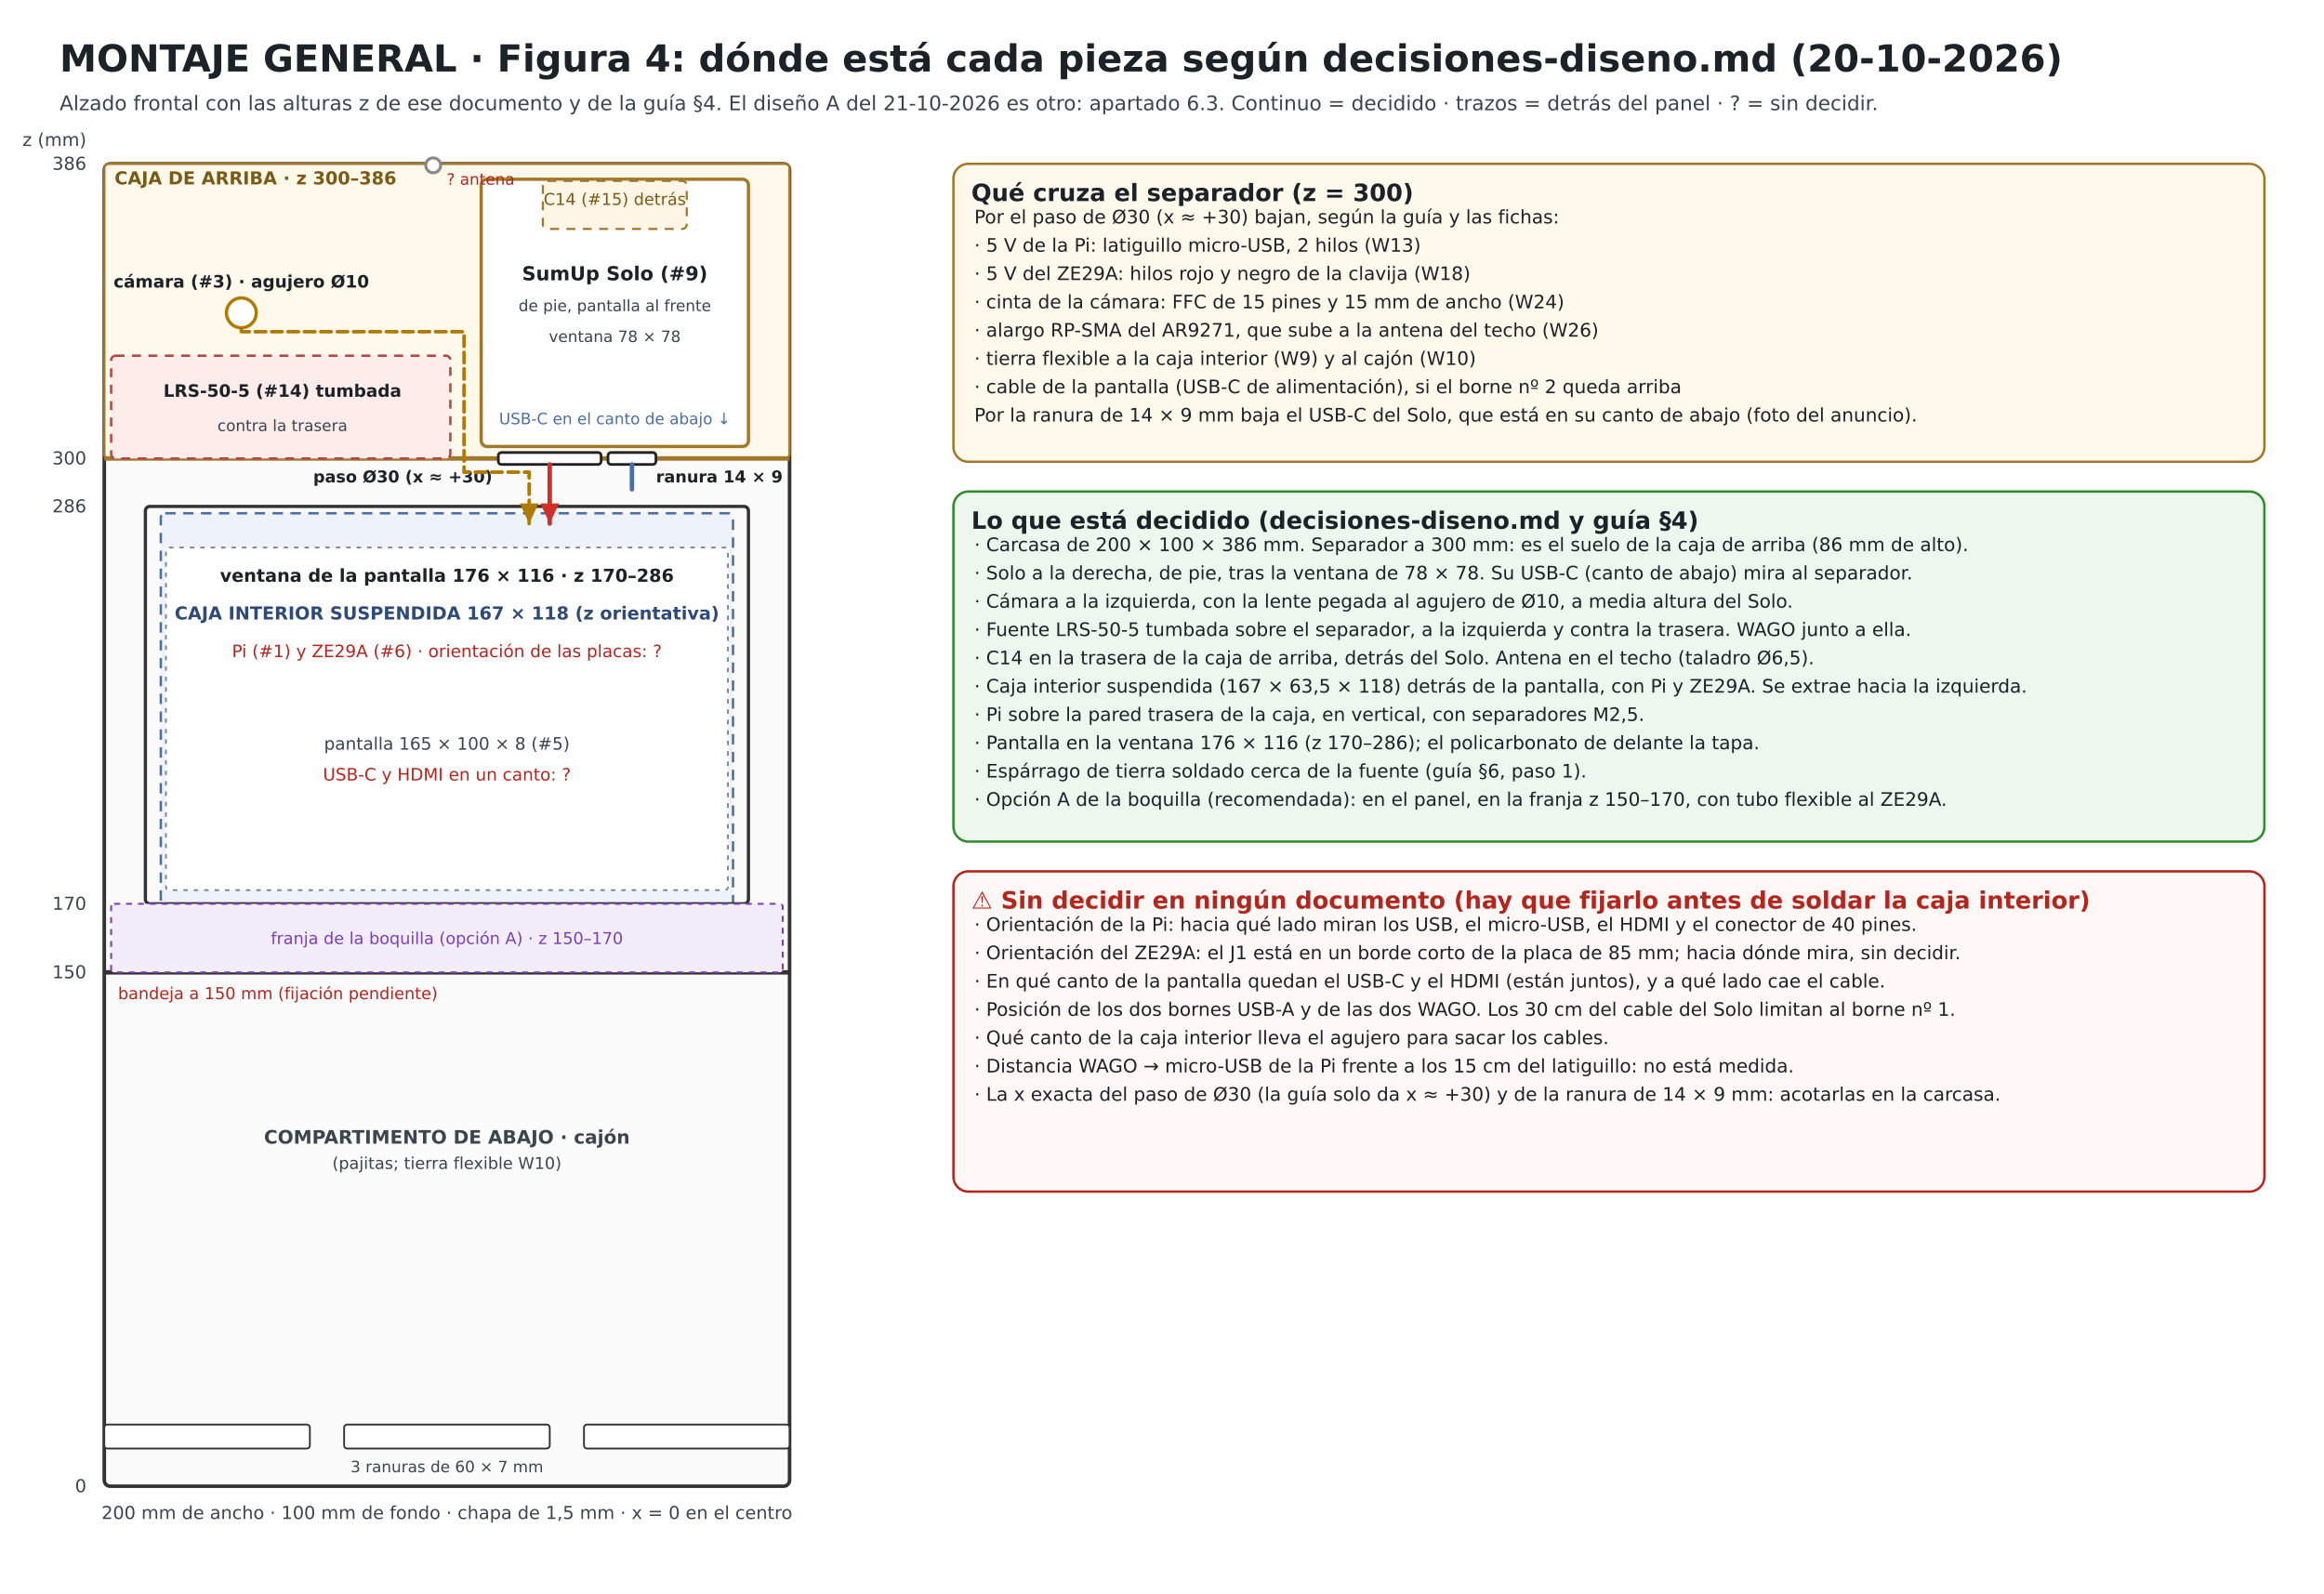
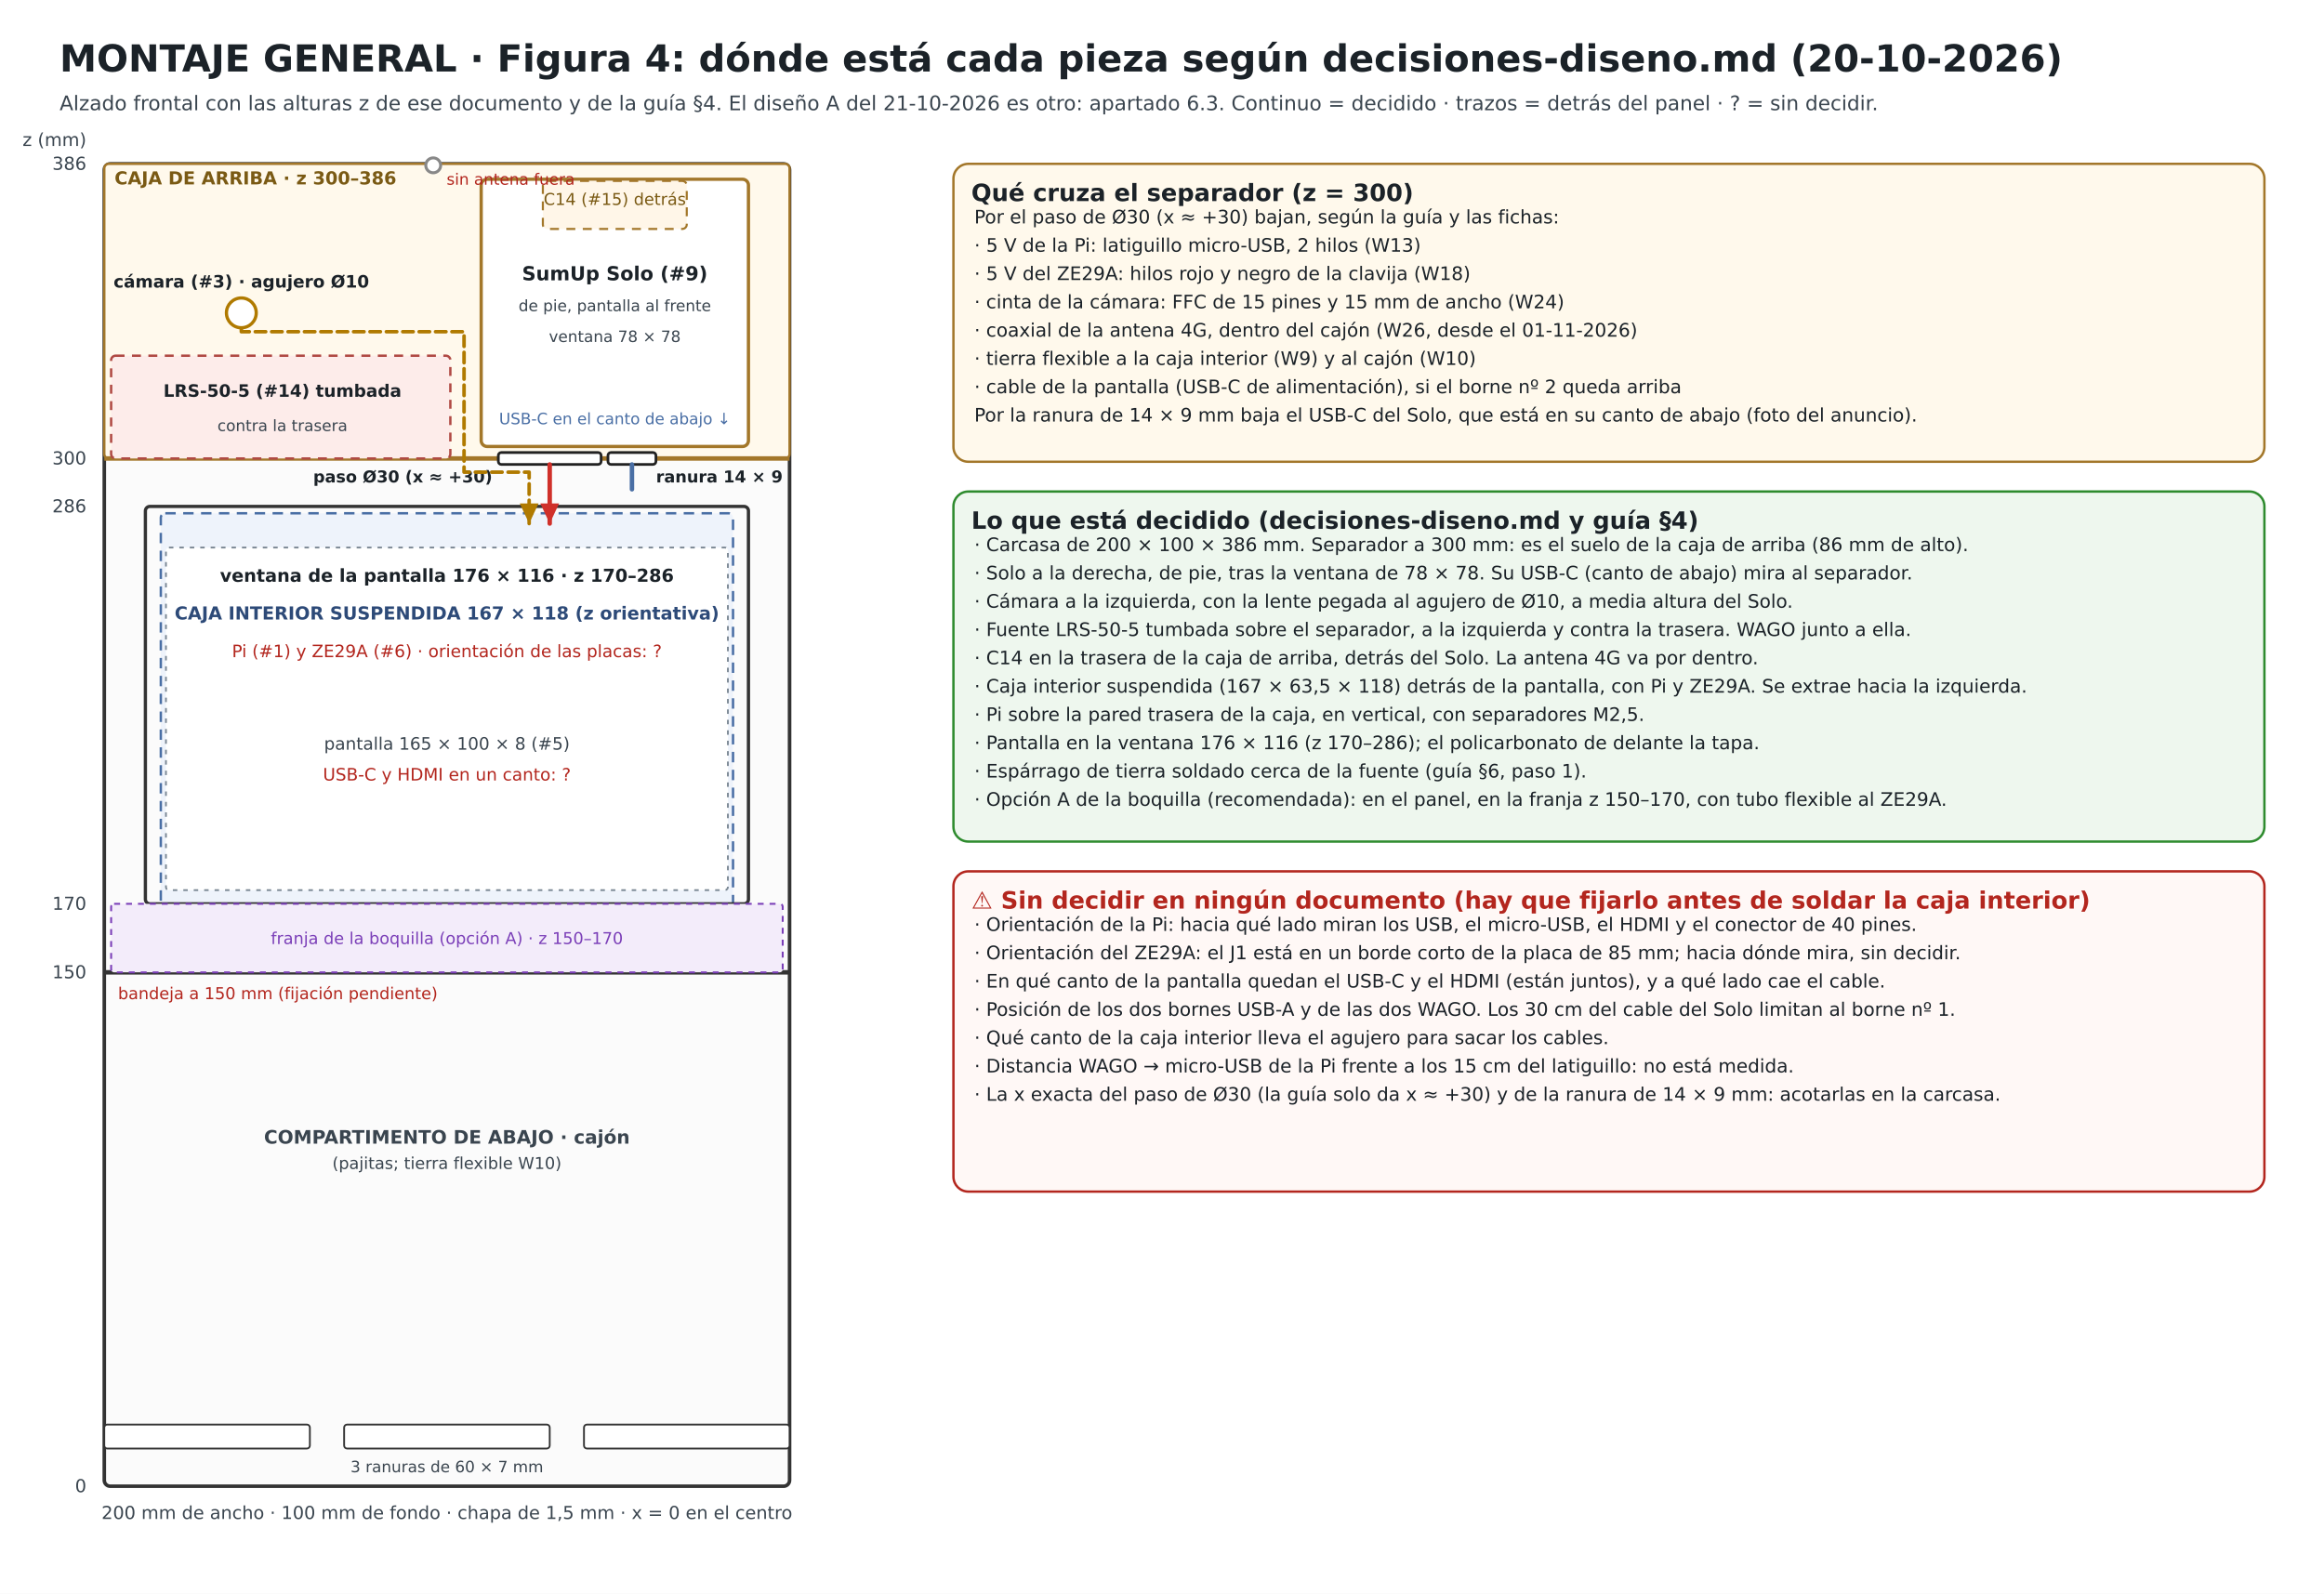
<svg xmlns="http://www.w3.org/2000/svg" width="1560" height="1070" viewBox="0 0 1560 1070">
  <rect x="0" y="0" width="1560" height="1070" fill="#ffffff" />
  <text x="40" y="48" font-family="'DejaVu Sans', Verdana, 'Segoe UI', Helvetica, Arial, sans-serif" font-size="25" font-weight="bold" text-anchor="start" fill="#1b2228">MONTAJE GENERAL · Figura 4: dónde está cada pieza según decisiones-diseno.md (20-10-2026)</text>
  <text x="40" y="74" font-family="'DejaVu Sans', Verdana, 'Segoe UI', Helvetica, Arial, sans-serif" font-size="13.5" font-weight="normal" text-anchor="start" fill="#3a454f">Alzado frontal con las alturas z de ese documento y de la guía §4. El diseño A del 21-10-2026 es otro: apartado 6.3. Continuo = decidido · trazos = detrás del panel · ? = sin decidir.</text>
  <rect x="70.0" y="110.0" width="460" height="887.8" rx="4" fill="#fbfbfb" stroke="#333333" stroke-width="2.4" />
  <text x="58" y="98.0" font-family="'DejaVu Sans', Verdana, 'Segoe UI', Helvetica, Arial, sans-serif" font-size="12" font-weight="normal" text-anchor="end" fill="#3a454f">z (mm)</text>
  <text x="58" y="114.0" font-family="'DejaVu Sans', Verdana, 'Segoe UI', Helvetica, Arial, sans-serif" font-size="12" font-weight="normal" text-anchor="end" fill="#3a454f">386</text>
  <text x="58" y="311.8" font-family="'DejaVu Sans', Verdana, 'Segoe UI', Helvetica, Arial, sans-serif" font-size="12" font-weight="normal" text-anchor="end" fill="#3a454f">300</text>
  <text x="58" y="344.0" font-family="'DejaVu Sans', Verdana, 'Segoe UI', Helvetica, Arial, sans-serif" font-size="12" font-weight="normal" text-anchor="end" fill="#3a454f">286</text>
  <text x="58" y="610.8" font-family="'DejaVu Sans', Verdana, 'Segoe UI', Helvetica, Arial, sans-serif" font-size="12" font-weight="normal" text-anchor="end" fill="#3a454f">170</text>
  <text x="58" y="656.8" font-family="'DejaVu Sans', Verdana, 'Segoe UI', Helvetica, Arial, sans-serif" font-size="12" font-weight="normal" text-anchor="end" fill="#3a454f">150</text>
  <text x="58" y="1001.8" font-family="'DejaVu Sans', Verdana, 'Segoe UI', Helvetica, Arial, sans-serif" font-size="12" font-weight="normal" text-anchor="end" fill="#3a454f">0</text>
  <text x="300.0" y="1019.8" font-family="'DejaVu Sans', Verdana, 'Segoe UI', Helvetica, Arial, sans-serif" font-size="12" font-weight="normal" text-anchor="middle" fill="#3a454f">200 mm de ancho · 100 mm de fondo · chapa de 1,5 mm · x = 0 en el centro</text>
  <rect x="70.0" y="110.0" width="460" height="197.8" rx="3" fill="#fff9ec" stroke="#a3772a" stroke-width="1.6" />
  <text x="76.9" y="123.8" font-family="'DejaVu Sans', Verdana, 'Segoe UI', Helvetica, Arial, sans-serif" font-size="12" font-weight="bold" text-anchor="start" fill="#7a5a14">CAJA DE ARRIBA · z 300–386</text>
  <line x1="70.0" y1="307.8" x2="530.0" y2="307.8" stroke="#a3772a" stroke-width="3" />
  <rect x="74.6" y="238.8" width="227.7" height="69.0" rx="3" fill="#fdecea" stroke="#b04a44" stroke-width="1.6" stroke-dasharray="6,5" />
  <text x="189.6" y="266.4" font-family="'DejaVu Sans', Verdana, 'Segoe UI', Helvetica, Arial, sans-serif" font-size="11.5" font-weight="bold" text-anchor="middle" fill="#1b2228">LRS-50-5 (#14) tumbada</text>
  <text x="189.6" y="289.4" font-family="'DejaVu Sans', Verdana, 'Segoe UI', Helvetica, Arial, sans-serif" font-size="10.5" font-weight="normal" text-anchor="middle" fill="#3a454f">contra la trasera</text>
  <circle cx="162.0" cy="210.05" r="10" fill="#ffffff" stroke="#b07a00" stroke-width="2.2" />
  <text x="162.0" y="193.05" font-family="'DejaVu Sans', Verdana, 'Segoe UI', Helvetica, Arial, sans-serif" font-size="11.5" font-weight="bold" text-anchor="middle" fill="#1b2228">cámara (#3) · agujero Ø10</text>
  <rect x="323.0" y="120.35" width="179.4" height="179.4" rx="4" fill="#ffffff" stroke="#a3772a" stroke-width="2.2" />
  <rect x="364.4" y="121.5" width="96.6" height="32.2" rx="3" fill="#fff6e8" stroke="#a3772a" stroke-width="1.4" stroke-dasharray="6,5" />
  <text x="412.7" y="137.6" font-family="'DejaVu Sans', Verdana, 'Segoe UI', Helvetica, Arial, sans-serif" font-size="11" font-weight="normal" text-anchor="middle" fill="#7a5a14">C14 (#15) detrás</text>
  <text x="412.7" y="188.2" font-family="'DejaVu Sans', Verdana, 'Segoe UI', Helvetica, Arial, sans-serif" font-size="13" font-weight="bold" text-anchor="middle" fill="#1b2228">SumUp Solo (#9)</text>
  <text x="412.7" y="208.9" font-family="'DejaVu Sans', Verdana, 'Segoe UI', Helvetica, Arial, sans-serif" font-size="10.5" font-weight="normal" text-anchor="middle" fill="#3a454f">de pie, pantalla al frente</text>
  <text x="412.7" y="229.6" font-family="'DejaVu Sans', Verdana, 'Segoe UI', Helvetica, Arial, sans-serif" font-size="10.5" font-weight="normal" text-anchor="middle" fill="#3a454f">ventana 78 × 78</text>
  <text x="412.7" y="284.8" font-family="'DejaVu Sans', Verdana, 'Segoe UI', Helvetica, Arial, sans-serif" font-size="10.5" font-weight="normal" text-anchor="middle" fill="#4a6fa5">USB-C en el canto de abajo ↓</text>
  <circle cx="290.8" cy="111.0" r="5" fill="#ffffff" stroke="#888888" stroke-width="2" />
-   <text x="299.8" y="124.0" font-family="'DejaVu Sans', Verdana, 'Segoe UI', Helvetica, Arial, sans-serif" font-size="10.5" font-weight="normal" text-anchor="start" fill="#b3261e">? antena</text>
+   <text x="299.8" y="124.0" font-family="'DejaVu Sans', Verdana, 'Segoe UI', Helvetica, Arial, sans-serif" font-size="10.5" font-weight="normal" text-anchor="start" fill="#b3261e">sin antena fuera</text>
  <rect x="334.5" y="303.8" width="69.0" height="8" rx="2" fill="#ffffff" stroke="#222222" stroke-width="1.8" />
  <rect x="408.1" y="303.8" width="32.2" height="8" rx="2" fill="#ffffff" stroke="#222222" stroke-width="1.8" />
  <text x="330.5" y="323.9" font-family="'DejaVu Sans', Verdana, 'Segoe UI', Helvetica, Arial, sans-serif" font-size="11" font-weight="bold" text-anchor="end" fill="#1b2228">paso Ø30 (x ≈ +30)</text>
  <text x="525.4" y="323.9" font-family="'DejaVu Sans', Verdana, 'Segoe UI', Helvetica, Arial, sans-serif" font-size="11" font-weight="bold" text-anchor="end" fill="#1b2228">ranura 14 × 9</text>
  <rect x="107.95" y="344.6" width="384.1" height="271.4" rx="3" fill="#eef3fb" stroke="#4a6fa5" stroke-width="1.6" stroke-dasharray="7,5" />
  <rect x="111.4" y="367.6" width="377.2" height="230" rx="2" fill="#ffffff" stroke="#7a8793" stroke-width="1.2" stroke-dasharray="3,4" />
  <rect x="97.6" y="340.0" width="404.8" height="266.8" rx="3" fill="none" stroke="#333333" stroke-width="2.2" />
  <text x="300.0" y="390.6" font-family="'DejaVu Sans', Verdana, 'Segoe UI', Helvetica, Arial, sans-serif" font-size="12" font-weight="bold" text-anchor="middle" fill="#1b2228">ventana de la pantalla 176 × 116 · z 170–286</text>
  <text x="300.0" y="415.9" font-family="'DejaVu Sans', Verdana, 'Segoe UI', Helvetica, Arial, sans-serif" font-size="12" font-weight="bold" text-anchor="middle" fill="#2d4a78">CAJA INTERIOR SUSPENDIDA 167 × 118 (z orientativa)</text>
  <text x="300.0" y="441.2" font-family="'DejaVu Sans', Verdana, 'Segoe UI', Helvetica, Arial, sans-serif" font-size="11.5" font-weight="normal" text-anchor="middle" fill="#b3261e">Pi (#1) y ZE29A (#6) · orientación de las placas: ?</text>
  <text x="300.0" y="503.3" font-family="'DejaVu Sans', Verdana, 'Segoe UI', Helvetica, Arial, sans-serif" font-size="11.5" font-weight="normal" text-anchor="middle" fill="#3a454f">pantalla 165 × 100 × 8 (#5)</text>
  <text x="300.0" y="524.0" font-family="'DejaVu Sans', Verdana, 'Segoe UI', Helvetica, Arial, sans-serif" font-size="11.5" font-weight="normal" text-anchor="middle" fill="#b3261e">USB-C y HDMI en un canto: ?</text>
  <line x1="70.0" y1="652.8" x2="530.0" y2="652.8" stroke="#333333" stroke-width="3" />
  <rect x="74.6" y="606.8" width="450.8" height="46.0" rx="2" fill="#f3ecfa" stroke="#7b3fb8" stroke-width="1.3" stroke-dasharray="4,4" />
  <text x="300.0" y="633.8" font-family="'DejaVu Sans', Verdana, 'Segoe UI', Helvetica, Arial, sans-serif" font-size="11" font-weight="normal" text-anchor="middle" fill="#7b3fb8">franja de la boquilla (opción A) · z 150–170</text>
  <text x="79.2" y="670.8" font-family="'DejaVu Sans', Verdana, 'Segoe UI', Helvetica, Arial, sans-serif" font-size="11" font-weight="normal" text-anchor="start" fill="#b3261e">bandeja a 150 mm (fijación pendiente)</text>
  <text x="300.0" y="767.8" font-family="'DejaVu Sans', Verdana, 'Segoe UI', Helvetica, Arial, sans-serif" font-size="12.5" font-weight="bold" text-anchor="middle" fill="#3a454f">COMPARTIMENTO DE ABAJO · cajón</text>
  <text x="300.0" y="784.8" font-family="'DejaVu Sans', Verdana, 'Segoe UI', Helvetica, Arial, sans-serif" font-size="11" font-weight="normal" text-anchor="middle" fill="#3a454f">(pajitas; tierra flexible W10)</text>
  <rect x="70.0" y="956.4" width="138.0" height="16.1" rx="2" fill="#ffffff" stroke="#333333" stroke-width="1.2" />
  <rect x="231.0" y="956.4" width="138.0" height="16.1" rx="2" fill="#ffffff" stroke="#333333" stroke-width="1.2" />
  <rect x="392" y="956.4" width="138.0" height="16.1" rx="2" fill="#ffffff" stroke="#333333" stroke-width="1.2" />
  <text x="300.0" y="988.4" font-family="'DejaVu Sans', Verdana, 'Segoe UI', Helvetica, Arial, sans-serif" font-size="10.5" font-weight="normal" text-anchor="middle" fill="#3a454f">3 ranuras de 60 × 7 mm</text>
  <path d="M369.0,311.8 L369.0,351.5" fill="none" stroke="#d0302a" stroke-width="3" stroke-linejoin="round" stroke-linecap="round" />
  <polygon points="369.0,351.5 362.7,338.0 375.3,338.0" fill="#d0302a" />
  <path d="M162.0,221.05 L162.0,222.7 L311.5,222.7 L311.5,317.0 L355.2,317.0 L355.2,351.5" fill="none" stroke="#b07a00" stroke-width="2.4" stroke-dasharray="7,4" stroke-linejoin="round" stroke-linecap="round" />
  <polygon points="355.2,351.5 348.9,338.0 361.5,338.0" fill="#b07a00" />
  <path d="M424.2,311.8 L424.2,328.5" fill="none" stroke="#4a6fa5" stroke-width="3" stroke-linejoin="round" stroke-linecap="round" />
  <rect x="640" y="110" width="880" height="200" rx="10" fill="#fff9ec" stroke="#a3772a" stroke-width="1.6" />
  <text x="652" y="135" font-family="'DejaVu Sans', Verdana, 'Segoe UI', Helvetica, Arial, sans-serif" font-size="16" font-weight="bold" text-anchor="start" fill="#1b2228">Qué cruza el separador (z = 300)</text>
  <text x="654" y="150" font-family="'DejaVu Sans', Verdana, 'Segoe UI', Helvetica, Arial, sans-serif" font-size="12.5" font-weight="normal" text-anchor="start" fill="#1b2228">Por el paso de Ø30 (x ≈ +30) bajan, según la guía y las fichas:</text>
  <text x="654" y="169" font-family="'DejaVu Sans', Verdana, 'Segoe UI', Helvetica, Arial, sans-serif" font-size="12.5" font-weight="normal" text-anchor="start" fill="#1b2228">·  5 V de la Pi: latiguillo micro-USB, 2 hilos (W13)</text>
  <text x="654" y="188" font-family="'DejaVu Sans', Verdana, 'Segoe UI', Helvetica, Arial, sans-serif" font-size="12.5" font-weight="normal" text-anchor="start" fill="#1b2228">·  5 V del ZE29A: hilos rojo y negro de la clavija (W18)</text>
  <text x="654" y="207" font-family="'DejaVu Sans', Verdana, 'Segoe UI', Helvetica, Arial, sans-serif" font-size="12.5" font-weight="normal" text-anchor="start" fill="#1b2228">·  cinta de la cámara: FFC de 15 pines y 15 mm de ancho (W24)</text>
-   <text x="654" y="226" font-family="'DejaVu Sans', Verdana, 'Segoe UI', Helvetica, Arial, sans-serif" font-size="12.5" font-weight="normal" text-anchor="start" fill="#1b2228">·  alargo RP-SMA del AR9271, que sube a la antena del techo (W26)</text>
+   <text x="654" y="226" font-family="'DejaVu Sans', Verdana, 'Segoe UI', Helvetica, Arial, sans-serif" font-size="12.5" font-weight="normal" text-anchor="start" fill="#1b2228">·  coaxial de la antena 4G, dentro del cajón (W26, desde el 01-11-2026)</text>
  <text x="654" y="245" font-family="'DejaVu Sans', Verdana, 'Segoe UI', Helvetica, Arial, sans-serif" font-size="12.5" font-weight="normal" text-anchor="start" fill="#1b2228">·  tierra flexible a la caja interior (W9) y al cajón (W10)</text>
  <text x="654" y="264" font-family="'DejaVu Sans', Verdana, 'Segoe UI', Helvetica, Arial, sans-serif" font-size="12.5" font-weight="normal" text-anchor="start" fill="#1b2228">·  cable de la pantalla (USB-C de alimentación), si el borne nº 2 queda arriba</text>
  <text x="654" y="283" font-family="'DejaVu Sans', Verdana, 'Segoe UI', Helvetica, Arial, sans-serif" font-size="12.5" font-weight="normal" text-anchor="start" fill="#1b2228">Por la ranura de 14 × 9 mm baja el USB-C del Solo, que está en su canto de abajo (foto del anuncio).</text>
  <rect x="640" y="330" width="880" height="235" rx="10" fill="#eef7ee" stroke="#2e8b2e" stroke-width="1.6" />
  <text x="652" y="355" font-family="'DejaVu Sans', Verdana, 'Segoe UI', Helvetica, Arial, sans-serif" font-size="16" font-weight="bold" text-anchor="start" fill="#1b2228">Lo que está decidido (decisiones-diseno.md y guía §4)</text>
  <text x="654" y="370" font-family="'DejaVu Sans', Verdana, 'Segoe UI', Helvetica, Arial, sans-serif" font-size="12.5" font-weight="normal" text-anchor="start" fill="#1b2228">·  Carcasa de 200 × 100 × 386 mm. Separador a 300 mm: es el suelo de la caja de arriba (86 mm de alto).</text>
  <text x="654" y="389" font-family="'DejaVu Sans', Verdana, 'Segoe UI', Helvetica, Arial, sans-serif" font-size="12.5" font-weight="normal" text-anchor="start" fill="#1b2228">·  Solo a la derecha, de pie, tras la ventana de 78 × 78. Su USB-C (canto de abajo) mira al separador.</text>
  <text x="654" y="408" font-family="'DejaVu Sans', Verdana, 'Segoe UI', Helvetica, Arial, sans-serif" font-size="12.5" font-weight="normal" text-anchor="start" fill="#1b2228">·  Cámara a la izquierda, con la lente pegada al agujero de Ø10, a media altura del Solo.</text>
  <text x="654" y="427" font-family="'DejaVu Sans', Verdana, 'Segoe UI', Helvetica, Arial, sans-serif" font-size="12.5" font-weight="normal" text-anchor="start" fill="#1b2228">·  Fuente LRS-50-5 tumbada sobre el separador, a la izquierda y contra la trasera. WAGO junto a ella.</text>
-   <text x="654" y="446" font-family="'DejaVu Sans', Verdana, 'Segoe UI', Helvetica, Arial, sans-serif" font-size="12.5" font-weight="normal" text-anchor="start" fill="#1b2228">·  C14 en la trasera de la caja de arriba, detrás del Solo. Antena en el techo (taladro Ø6,5).</text>
+   <text x="654" y="446" font-family="'DejaVu Sans', Verdana, 'Segoe UI', Helvetica, Arial, sans-serif" font-size="12.5" font-weight="normal" text-anchor="start" fill="#1b2228">·  C14 en la trasera de la caja de arriba, detrás del Solo. La antena 4G va por dentro.</text>
  <text x="654" y="465" font-family="'DejaVu Sans', Verdana, 'Segoe UI', Helvetica, Arial, sans-serif" font-size="12.5" font-weight="normal" text-anchor="start" fill="#1b2228">·  Caja interior suspendida (167 × 63,5 × 118) detrás de la pantalla, con Pi y ZE29A. Se extrae hacia la izquierda.</text>
  <text x="654" y="484" font-family="'DejaVu Sans', Verdana, 'Segoe UI', Helvetica, Arial, sans-serif" font-size="12.5" font-weight="normal" text-anchor="start" fill="#1b2228">·  Pi sobre la pared trasera de la caja, en vertical, con separadores M2,5.</text>
  <text x="654" y="503" font-family="'DejaVu Sans', Verdana, 'Segoe UI', Helvetica, Arial, sans-serif" font-size="12.5" font-weight="normal" text-anchor="start" fill="#1b2228">·  Pantalla en la ventana 176 × 116 (z 170–286); el policarbonato de delante la tapa.</text>
  <text x="654" y="522" font-family="'DejaVu Sans', Verdana, 'Segoe UI', Helvetica, Arial, sans-serif" font-size="12.5" font-weight="normal" text-anchor="start" fill="#1b2228">·  Espárrago de tierra soldado cerca de la fuente (guía §6, paso 1).</text>
  <text x="654" y="541" font-family="'DejaVu Sans', Verdana, 'Segoe UI', Helvetica, Arial, sans-serif" font-size="12.5" font-weight="normal" text-anchor="start" fill="#1b2228">·  Opción A de la boquilla (recomendada): en el panel, en la franja z 150–170, con tubo flexible al ZE29A.</text>
  <rect x="640" y="585" width="880" height="215" rx="10" fill="#fff8f6" stroke="#b3261e" stroke-width="1.6" />
  <text x="652" y="610" font-family="'DejaVu Sans', Verdana, 'Segoe UI', Helvetica, Arial, sans-serif" font-size="16" font-weight="bold" text-anchor="start" fill="#b3261e">⚠ Sin decidir en ningún documento (hay que fijarlo antes de soldar la caja interior)</text>
  <text x="654" y="625" font-family="'DejaVu Sans', Verdana, 'Segoe UI', Helvetica, Arial, sans-serif" font-size="12.5" font-weight="normal" text-anchor="start" fill="#1b2228">·  Orientación de la Pi: hacia qué lado miran los USB, el micro-USB, el HDMI y el conector de 40 pines.</text>
  <text x="654" y="644" font-family="'DejaVu Sans', Verdana, 'Segoe UI', Helvetica, Arial, sans-serif" font-size="12.5" font-weight="normal" text-anchor="start" fill="#1b2228">·  Orientación del ZE29A: el J1 está en un borde corto de la placa de 85 mm; hacia dónde mira, sin decidir.</text>
  <text x="654" y="663" font-family="'DejaVu Sans', Verdana, 'Segoe UI', Helvetica, Arial, sans-serif" font-size="12.5" font-weight="normal" text-anchor="start" fill="#1b2228">·  En qué canto de la pantalla quedan el USB-C y el HDMI (están juntos), y a qué lado cae el cable.</text>
  <text x="654" y="682" font-family="'DejaVu Sans', Verdana, 'Segoe UI', Helvetica, Arial, sans-serif" font-size="12.5" font-weight="normal" text-anchor="start" fill="#1b2228">·  Posición de los dos bornes USB-A y de las dos WAGO. Los 30 cm del cable del Solo limitan al borne nº 1.</text>
  <text x="654" y="701" font-family="'DejaVu Sans', Verdana, 'Segoe UI', Helvetica, Arial, sans-serif" font-size="12.5" font-weight="normal" text-anchor="start" fill="#1b2228">·  Qué canto de la caja interior lleva el agujero para sacar los cables.</text>
  <text x="654" y="720" font-family="'DejaVu Sans', Verdana, 'Segoe UI', Helvetica, Arial, sans-serif" font-size="12.5" font-weight="normal" text-anchor="start" fill="#1b2228">·  Distancia WAGO → micro-USB de la Pi frente a los 15 cm del latiguillo: no está medida.</text>
  <text x="654" y="739" font-family="'DejaVu Sans', Verdana, 'Segoe UI', Helvetica, Arial, sans-serif" font-size="12.5" font-weight="normal" text-anchor="start" fill="#1b2228">·  La x exacta del paso de Ø30 (la guía solo da x ≈ +30) y de la ranura de 14 × 9 mm: acotarlas en la carcasa.</text>
</svg>
